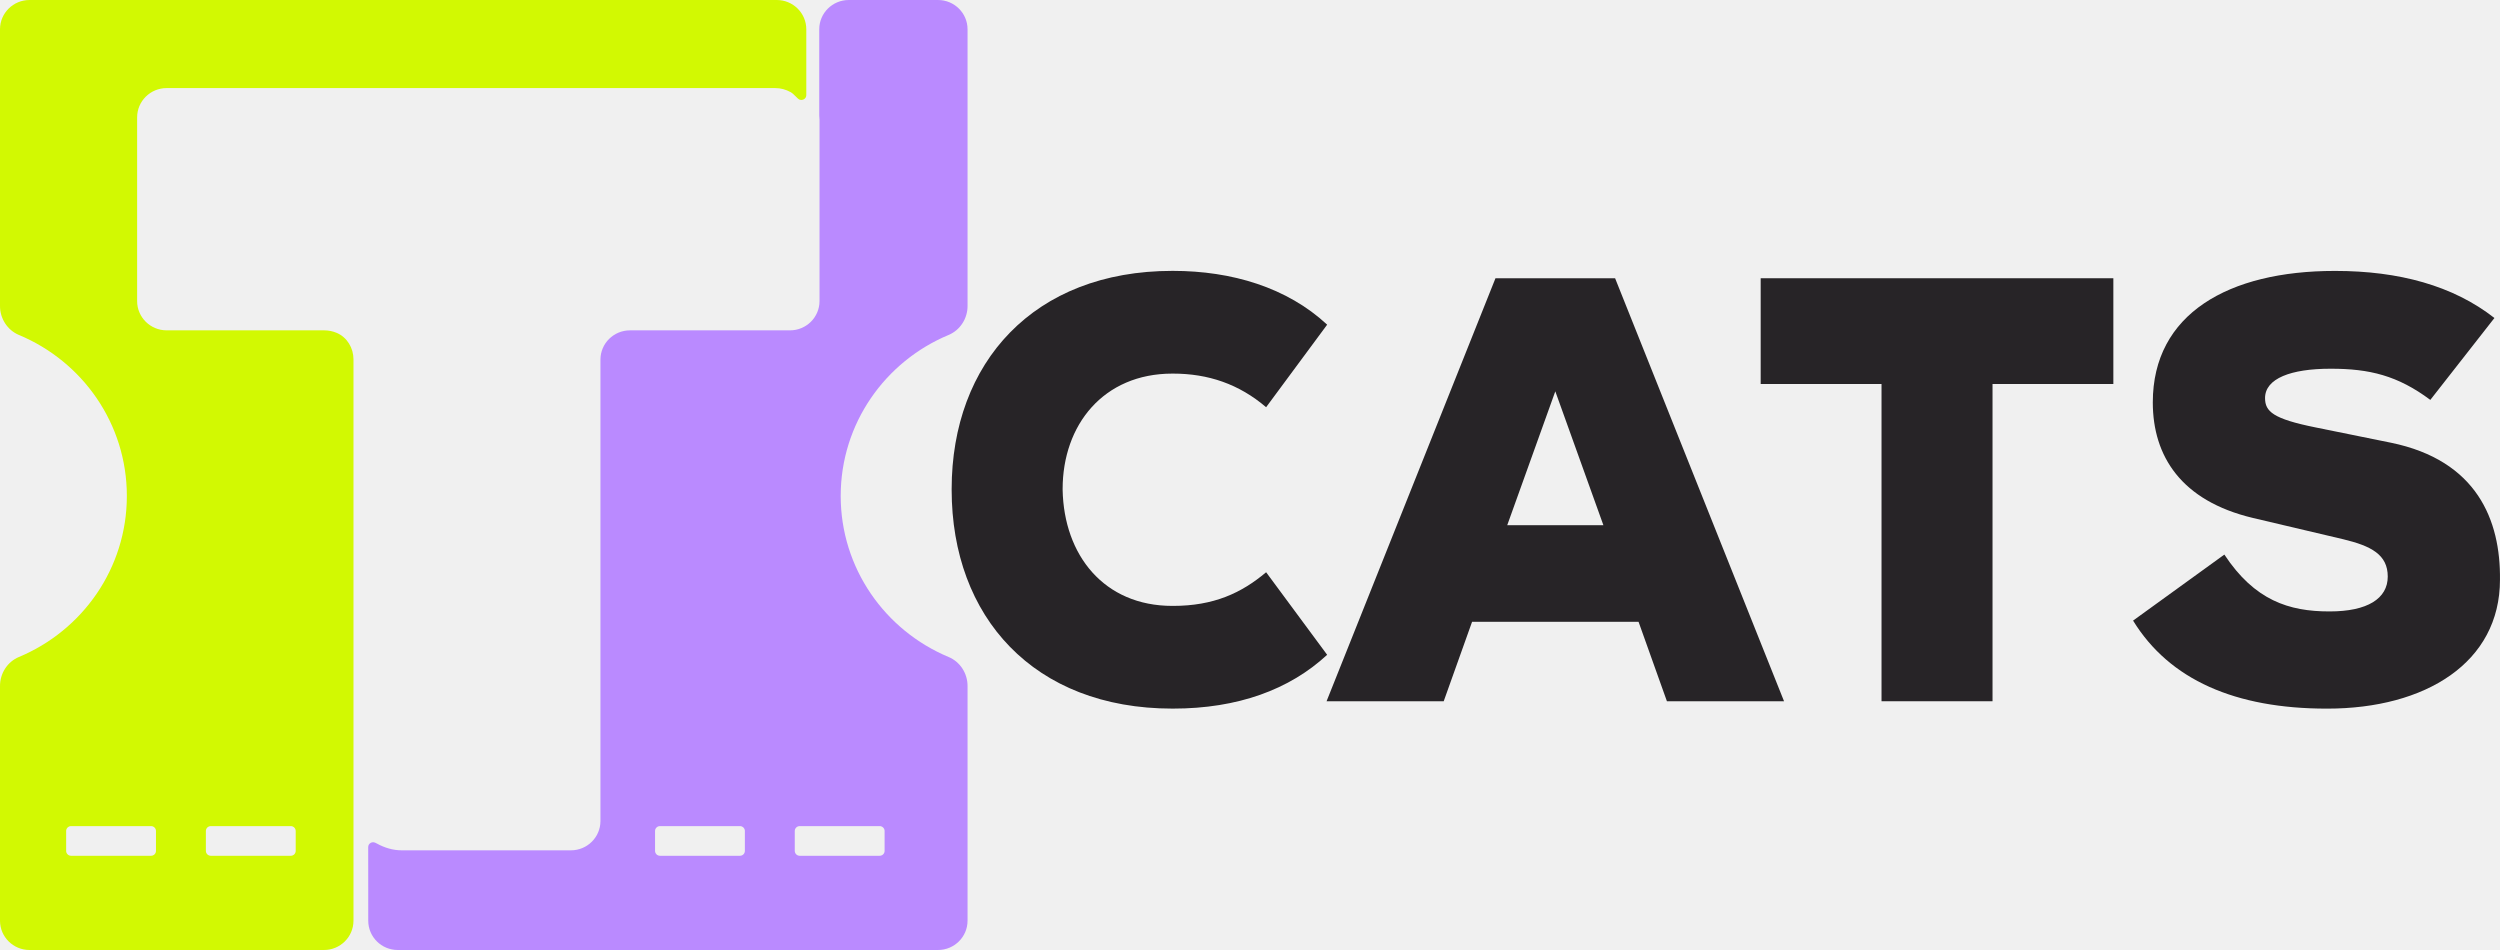
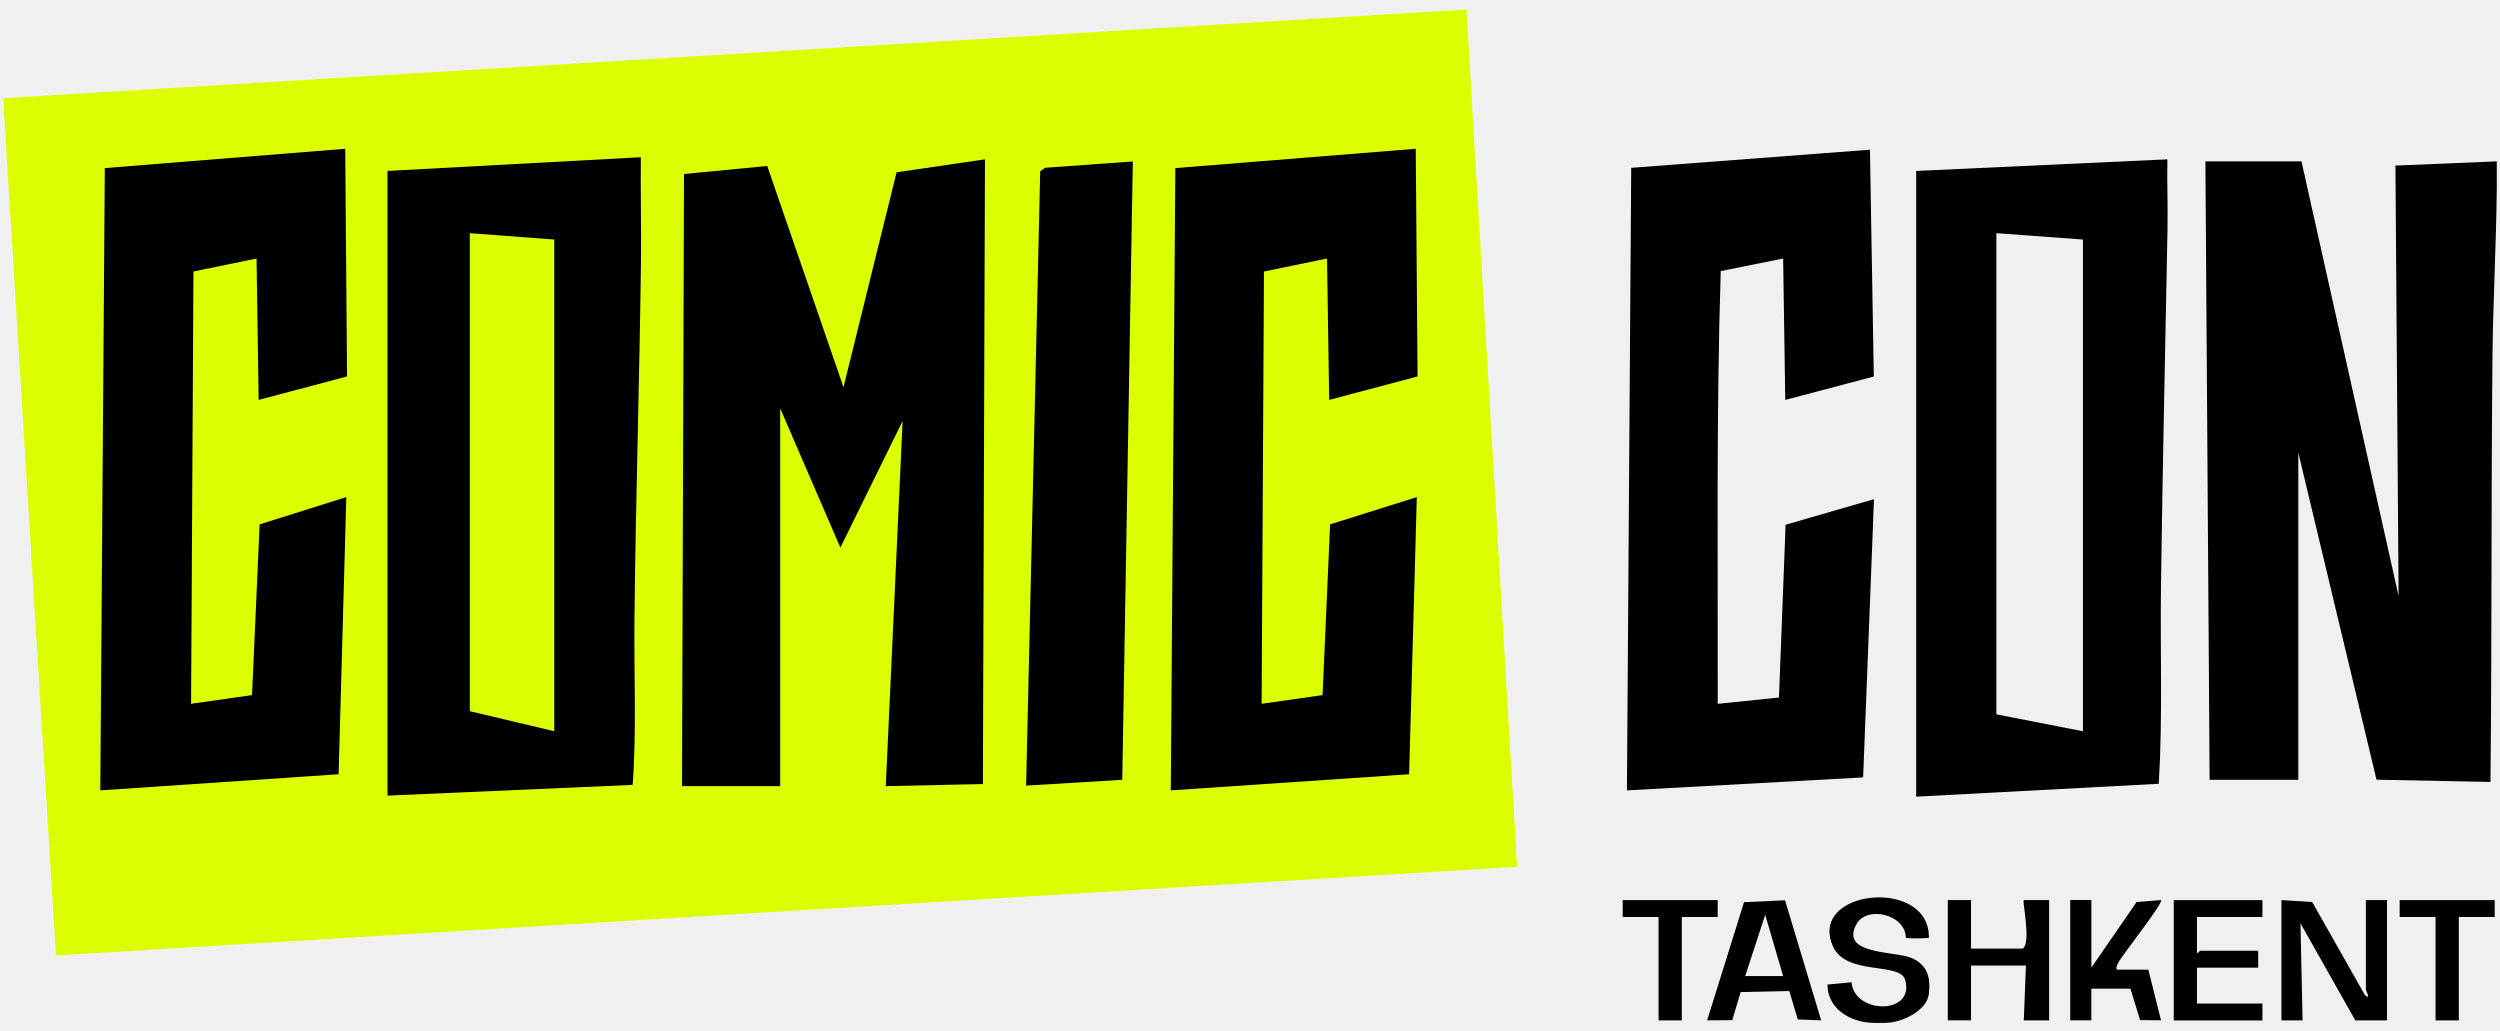
- <svg xmlns="http://www.w3.org/2000/svg" width="100" height="38" viewBox="0 0 100 38" fill="none">
-   <path d="M50.645 16.289C49.559 15.361 48.326 14.944 46.92 14.944H46.896C44.133 14.944 42.505 16.998 42.505 19.565V19.59C42.555 22.206 44.158 24.236 46.896 24.236H46.92C48.548 24.236 49.658 23.722 50.645 22.89L53.086 26.192C51.581 27.586 49.51 28.344 46.92 28.344H46.896C41.346 28.344 38.066 24.676 38.066 19.589V19.565C38.066 14.503 41.347 10.835 46.896 10.835H46.92C49.263 10.835 51.483 11.495 53.086 12.987L50.645 16.288V16.289Z" fill="#272427" />
-   <path d="M71.362 28.051H66.677L65.542 24.872H58.883L57.748 28.051H53.062L59.819 11.13H64.604L71.362 28.051H71.362ZM62.212 15.653L60.289 21.008H64.136L62.212 15.653Z" fill="#272427" />
-   <path d="M84.534 11.13V15.36H79.701V28.05H75.261V15.36H70.427V11.13H84.535H84.534Z" fill="#272427" />
-   <path d="M97.212 15.996C95.904 15.018 94.77 14.749 93.241 14.749H93.216C91.637 14.749 90.602 15.14 90.602 15.923C90.602 16.46 90.922 16.754 92.624 17.097L95.634 17.708C99.087 18.417 100.024 20.814 99.999 23.185C99.999 26.511 97.014 28.345 93.093 28.345H93.068C89.418 28.345 86.779 27.196 85.323 24.824L88.974 22.183C90.183 24.017 91.563 24.457 93.167 24.457H93.191C94.696 24.457 95.51 23.944 95.51 23.063C95.51 22.182 94.844 21.84 93.734 21.571L90.108 20.716C87.247 20.032 86.112 18.246 86.112 16.095C86.112 12.549 89.147 10.837 93.389 10.837H93.413C95.954 10.837 98.124 11.424 99.777 12.72L97.212 15.997V15.996Z" fill="#272427" />
-   <path d="M37.943 13.399C38.406 13.206 38.702 12.741 38.702 12.244V1.171C38.702 0.525 38.172 0 37.52 0H33.951C33.298 0 32.77 0.525 32.77 1.171V4.626C32.777 4.681 32.781 4.737 32.781 4.794V12.043C32.781 12.69 32.252 13.214 31.6 13.214H25.2C24.547 13.214 24.018 13.738 24.018 14.385V32.841C24.018 33.488 23.49 34.013 22.837 34.013H16.067C15.719 34.013 15.382 33.911 15.078 33.743C15.053 33.729 15.03 33.718 15.007 33.708C14.876 33.65 14.728 33.74 14.728 33.883L14.73 36.828C14.73 37.475 15.258 38 15.911 38H37.52C38.172 38 38.702 37.475 38.702 36.828V27.438C38.702 26.935 38.406 26.472 37.943 26.279C35.408 25.221 33.628 22.736 33.628 19.838C33.628 16.94 35.408 14.455 37.943 13.399ZM29.795 34.035C29.795 34.144 29.707 34.231 29.598 34.231H26.399C26.29 34.231 26.202 34.144 26.202 34.035V33.239C26.202 33.132 26.29 33.044 26.399 33.044H29.598C29.707 33.044 29.795 33.132 29.795 33.239V34.035ZM35.187 33.044C35.296 33.044 35.384 33.132 35.384 33.239V34.035C35.384 34.144 35.296 34.231 35.187 34.231H31.988C31.879 34.231 31.791 34.144 31.791 34.035V33.239C31.791 33.132 31.879 33.044 31.988 33.044H35.187Z" fill="#BA8AFF" />
-   <path d="M31.07 0H1.182C0.529 0 0 0.525 0 1.171V12.244C0 12.741 0.296 13.206 0.758 13.399C3.294 14.455 5.074 16.942 5.074 19.838C5.074 22.735 3.294 25.221 0.758 26.279C0.296 26.472 0 26.935 0 27.438V36.828C0 37.475 0.529 38 1.182 38H12.958C13.611 38 14.139 37.475 14.139 36.828V14.372C14.139 13.922 13.887 13.494 13.47 13.316C13.316 13.25 13.146 13.214 12.966 13.214H6.667C6.014 13.214 5.485 12.69 5.485 12.043V4.695C5.485 4.048 6.014 3.523 6.667 3.523H31.008C31.226 3.523 31.439 3.581 31.628 3.687C31.76 3.76 31.895 3.95 31.977 3.983C32.108 4.035 32.252 3.946 32.252 3.805V1.171C32.252 0.525 31.723 0 31.07 0ZM8.235 33.239C8.235 33.132 8.323 33.044 8.432 33.044H11.631C11.74 33.044 11.828 33.132 11.828 33.239V34.035C11.828 34.144 11.74 34.231 11.631 34.231H8.432C8.323 34.231 8.235 34.144 8.235 34.035V33.239ZM6.042 33.044C6.151 33.044 6.239 33.132 6.239 33.239V34.035C6.239 34.144 6.151 34.231 6.042 34.231H2.843C2.734 34.231 2.646 34.144 2.646 34.035V33.239C2.646 33.132 2.734 33.044 2.843 33.044H6.042Z" fill="#D2F902" />
+ <svg xmlns="http://www.w3.org/2000/svg" width="296" height="122" viewBox="0 0 296 122" fill="none">
+   <g clip-path="url(#clip0_9682_17208)">
+     <path d="M0.375 11.625L6.625 113.125L179.625 102.625L173.625 1.125L0.375 11.625Z" fill="#DCFF00" />
+     <path d="M295.62 22.366C295.555 28.875 295.175 35.67 295.11 42.221C294.94 59.005 295.05 75.8 294.87 92.581L281.38 92.316L272.12 53.596V92.326H261.62L261.12 19.11H272.495L283.995 70.585L283.62 19.605L295.62 19.105C295.61 20.186 295.63 21.276 295.62 22.355V22.366Z" fill="black" />
+     <path d="M221.12 121.065C218.69 120.775 216.38 119.235 216.37 116.57L219.22 116.3C219.56 120.145 226.805 120.165 225.565 115.995C224.93 113.865 218.585 115.57 217.02 112.045C214.065 105.395 228.04 103.84 228.375 110.695C228.4 111.22 228.375 111.02 228.005 111.07C227.67 111.12 225.795 111.125 225.655 111.035C225.62 108.245 221.05 107.2 219.82 109.395C217.745 113.105 224.48 112.58 226.375 113.44C228.27 114.3 228.605 115.83 228.375 117.695C228.145 119.56 225.57 120.835 223.87 121.06C223.23 121.145 221.77 121.135 221.12 121.06V121.065Z" fill="black" />
+     <path d="M80.75 93.08L80.985 20.6L90.84 19.65L99.87 45.85L106.155 20.4L116.62 18.865L116.375 92.83L104.875 93.08L106.87 49.85L99.5 64.835L92.375 48.35V93.08H80.75Z" fill="black" />
+     <path d="M45.875 20.24L75.875 18.615C75.825 22.735 75.94 26.87 75.89 30.995C75.715 45.04 75.27 59.16 75.12 73.2C75.05 79.765 75.38 86.41 74.91 92.93L45.88 94.2V20.24H45.875ZM65.625 28.36L55.625 27.61V84.205L65.625 86.58V28.36Z" fill="black" />
+     <path d="M40.875 17.615L41.09 44.57L30.625 47.35L30.375 30.61L22.905 32.145L22.625 83.33L29.84 82.3L30.74 62.085L41.005 58.855L40.09 91.67L11.875 93.58L12.41 19.9L40.875 17.615Z" fill="black" />
+     <path d="M167.625 17.615L167.84 44.57L157.375 47.35L157.12 30.61L149.655 32.145L149.375 83.33L156.59 82.3L157.485 62.085L167.75 58.855L166.84 91.67L138.62 93.58L139.16 19.9L167.625 17.615Z" fill="black" />
+     <path d="M226.87 20.24L256.62 18.865C256.565 21.655 256.685 24.455 256.63 27.25C256.365 41.295 256.045 55.415 255.86 69.455C255.755 77.245 256.075 85.05 255.595 92.8L226.875 94.325V20.24H226.87ZM246.62 28.36L236.37 27.61V84.58L246.62 86.58V28.36Z" fill="black" />
+     <path d="M221.85 44.58L211.375 47.35L211.125 30.61L203.735 32.095C203.2 49.13 203.41 66.25 203.38 83.335L210.63 82.585L211.415 62.13L221.88 59.1L220.595 92.045L192.63 93.58L193.135 19.87L221.4 17.725L221.86 44.58H221.85Z" fill="black" />
+     <path d="M134.125 19.115L132.875 92.33L121.49 93.015L123.16 20.275L123.745 19.865L134.125 19.115Z" fill="black" />
+     <path d="M270.12 106.57L273.765 106.8L280 117.81C280.795 118.51 280.12 117.27 280.12 117.19V106.57H282.62V120.815H278.87L272.375 109.32L272.625 120.815H270.125V106.57H270.12Z" fill="black" />
+     <path d="M211.35 106.595L215.625 120.81L212.86 120.7L211.85 117.335L206.095 117.46L205.1 120.785L202.125 120.81L206.495 106.815L211.35 106.595ZM206.625 115.565H211.125L209 108.315L206.63 115.565H206.625Z" fill="black" />
+     <path d="M233.37 106.57V112.315H239.495C240.525 111.61 239.415 106.775 239.62 106.57H242.62V120.815H239.62L239.87 114.315H233.37V120.81H230.62V106.565H233.37V106.57Z" fill="black" />
+     <path d="M267.87 106.57V108.57H260.12V112.82C260.305 112.885 260.42 112.57 260.495 112.57H267.37V114.57H260.12V118.82H267.87V120.82H257.37V106.575H267.87V106.57Z" fill="black" />
+     <path d="M247.62 106.57V114.565L252.975 106.8L255.865 106.57C256.225 106.835 251.22 113.145 250.85 113.92C250.705 114.225 250.53 114.425 250.615 114.81H254.365L255.865 120.805L253.39 120.78L252.24 117.055H247.615V120.805H245.115V106.56H247.615L247.62 106.57Z" fill="black" />
+     <path d="M203.375 106.57V108.57H199.125V120.815H196.375V108.57H192.125V106.57H203.375Z" fill="black" />
+     <path d="M295.37 106.57V108.57H291.12V120.815H288.37V108.57H284.12V106.57H295.37Z" fill="black" />
+   </g>
+   <defs>
+     <clipPath id="clip0_9682_17208">
+       <rect width="295.25" height="120.25" fill="white" transform="translate(0.375 0.875)" />
+     </clipPath>
+   </defs>
</svg>
